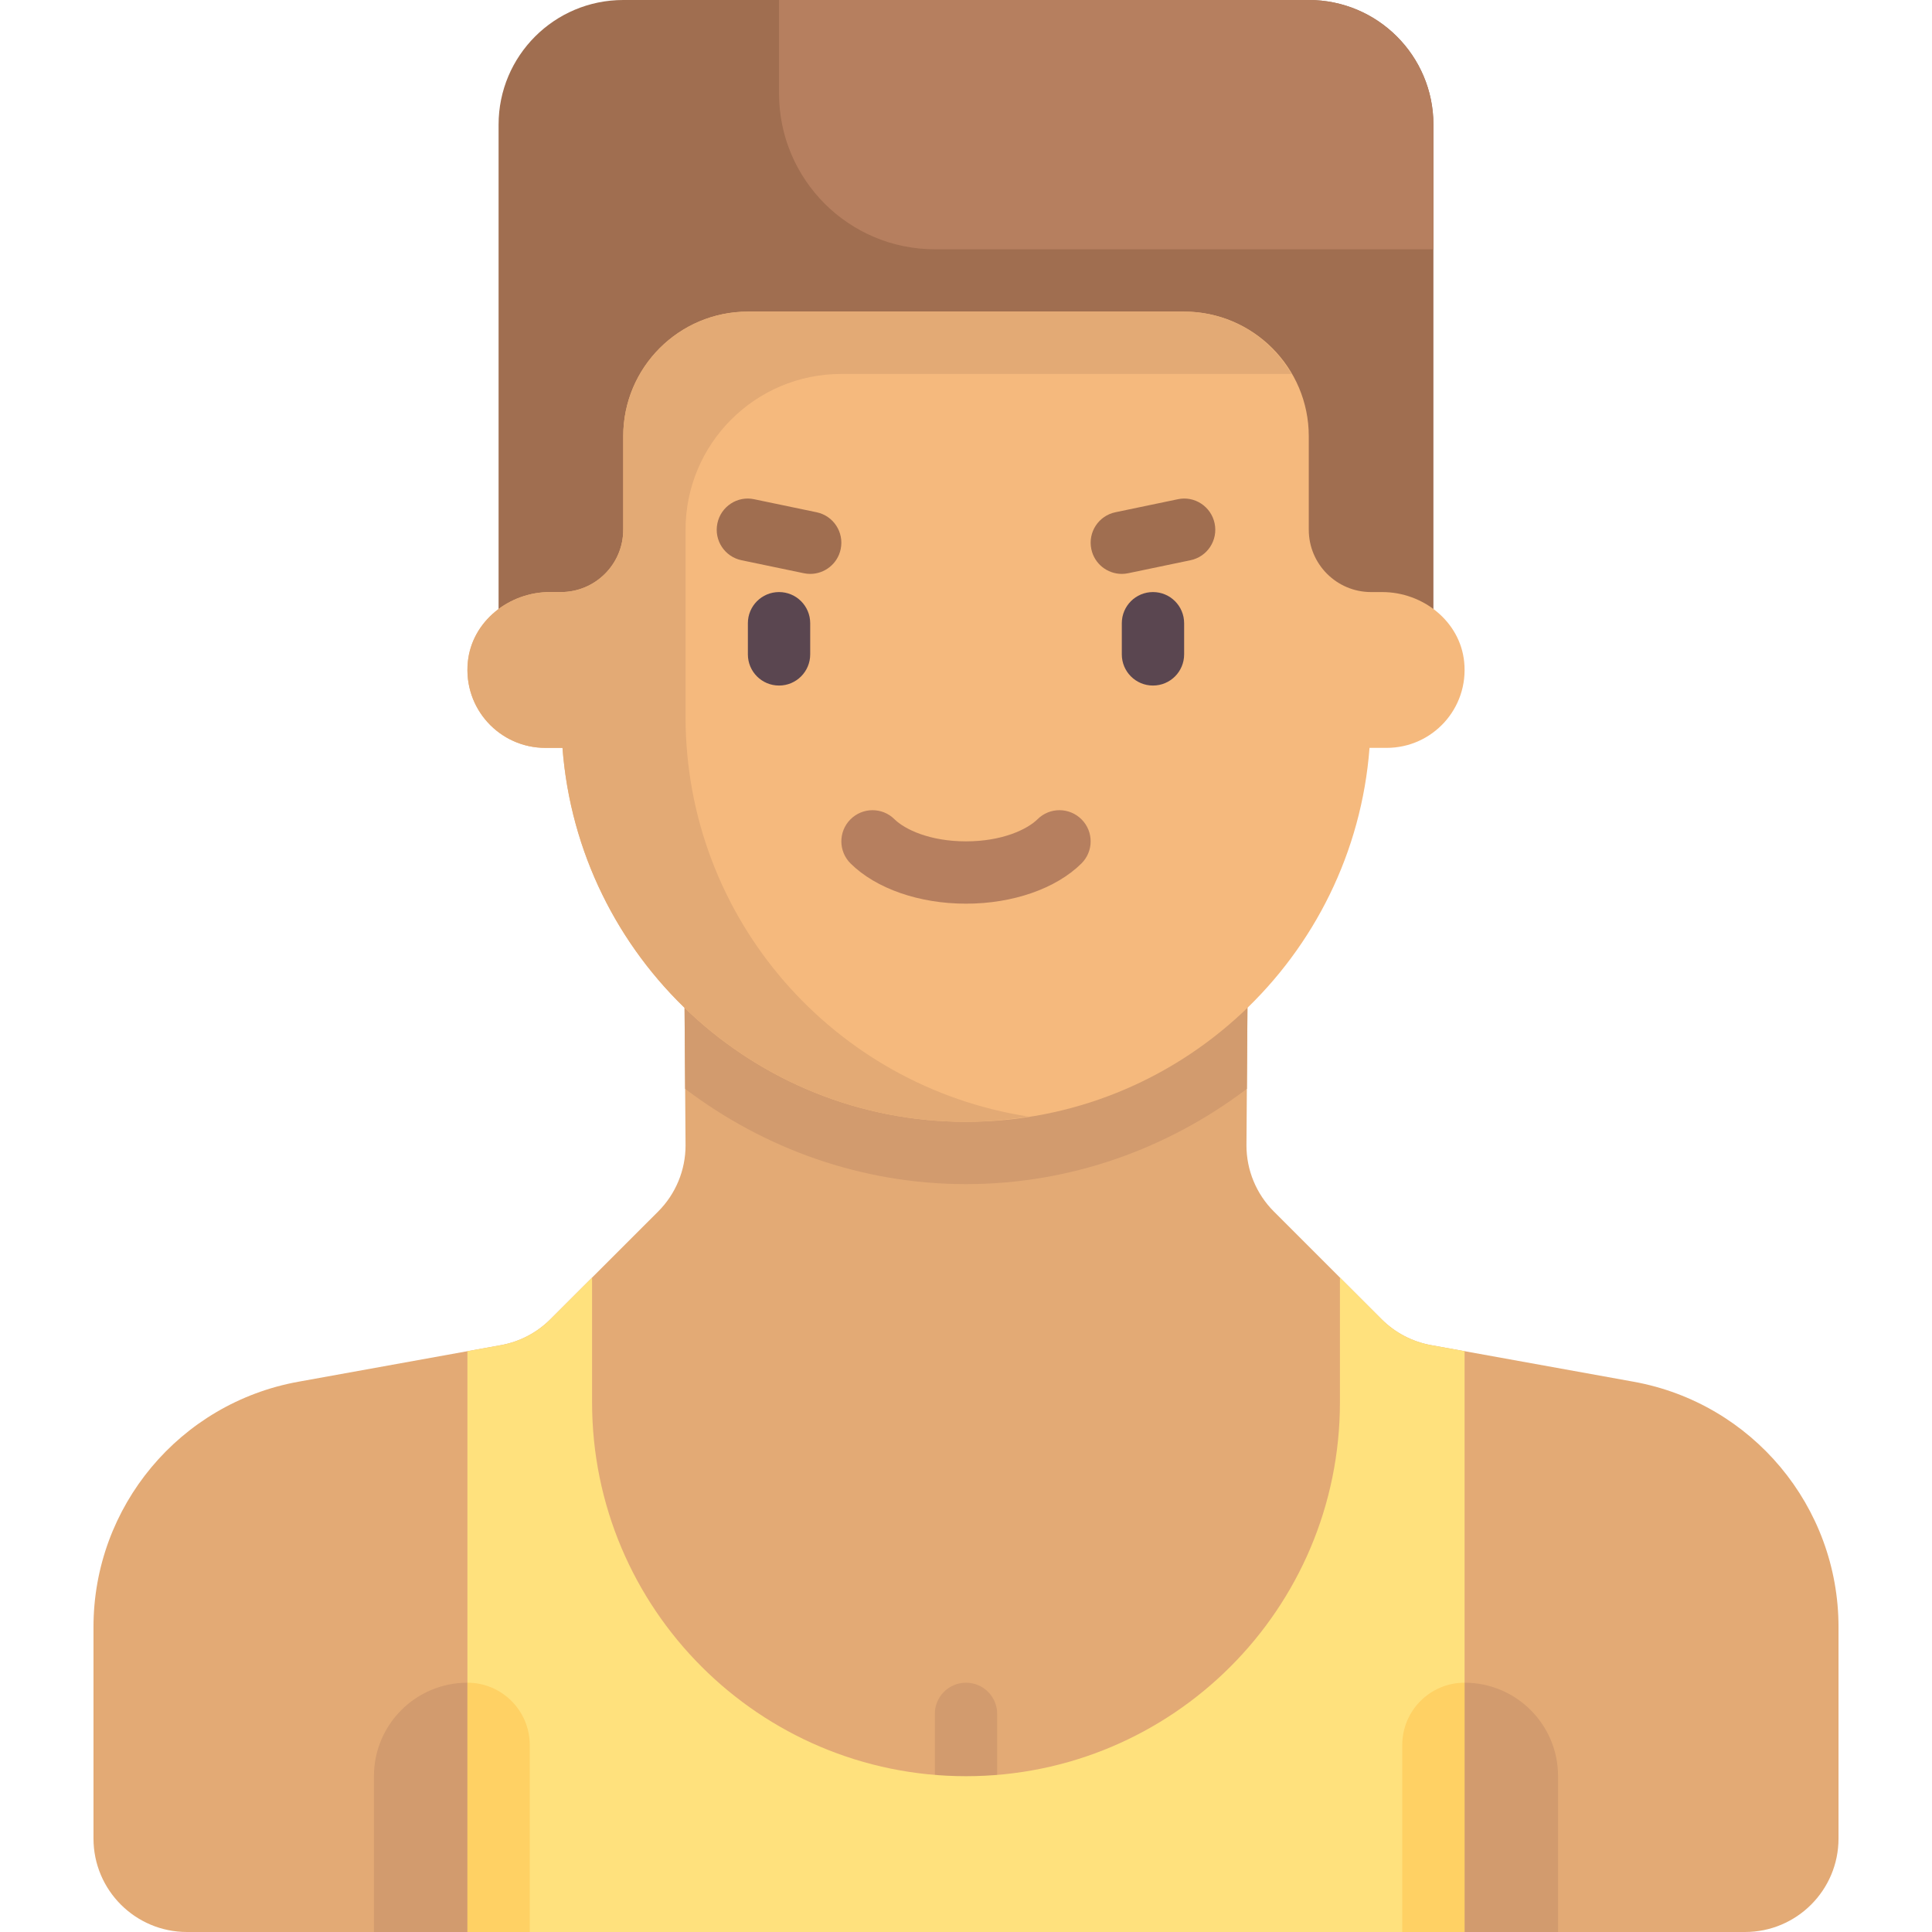
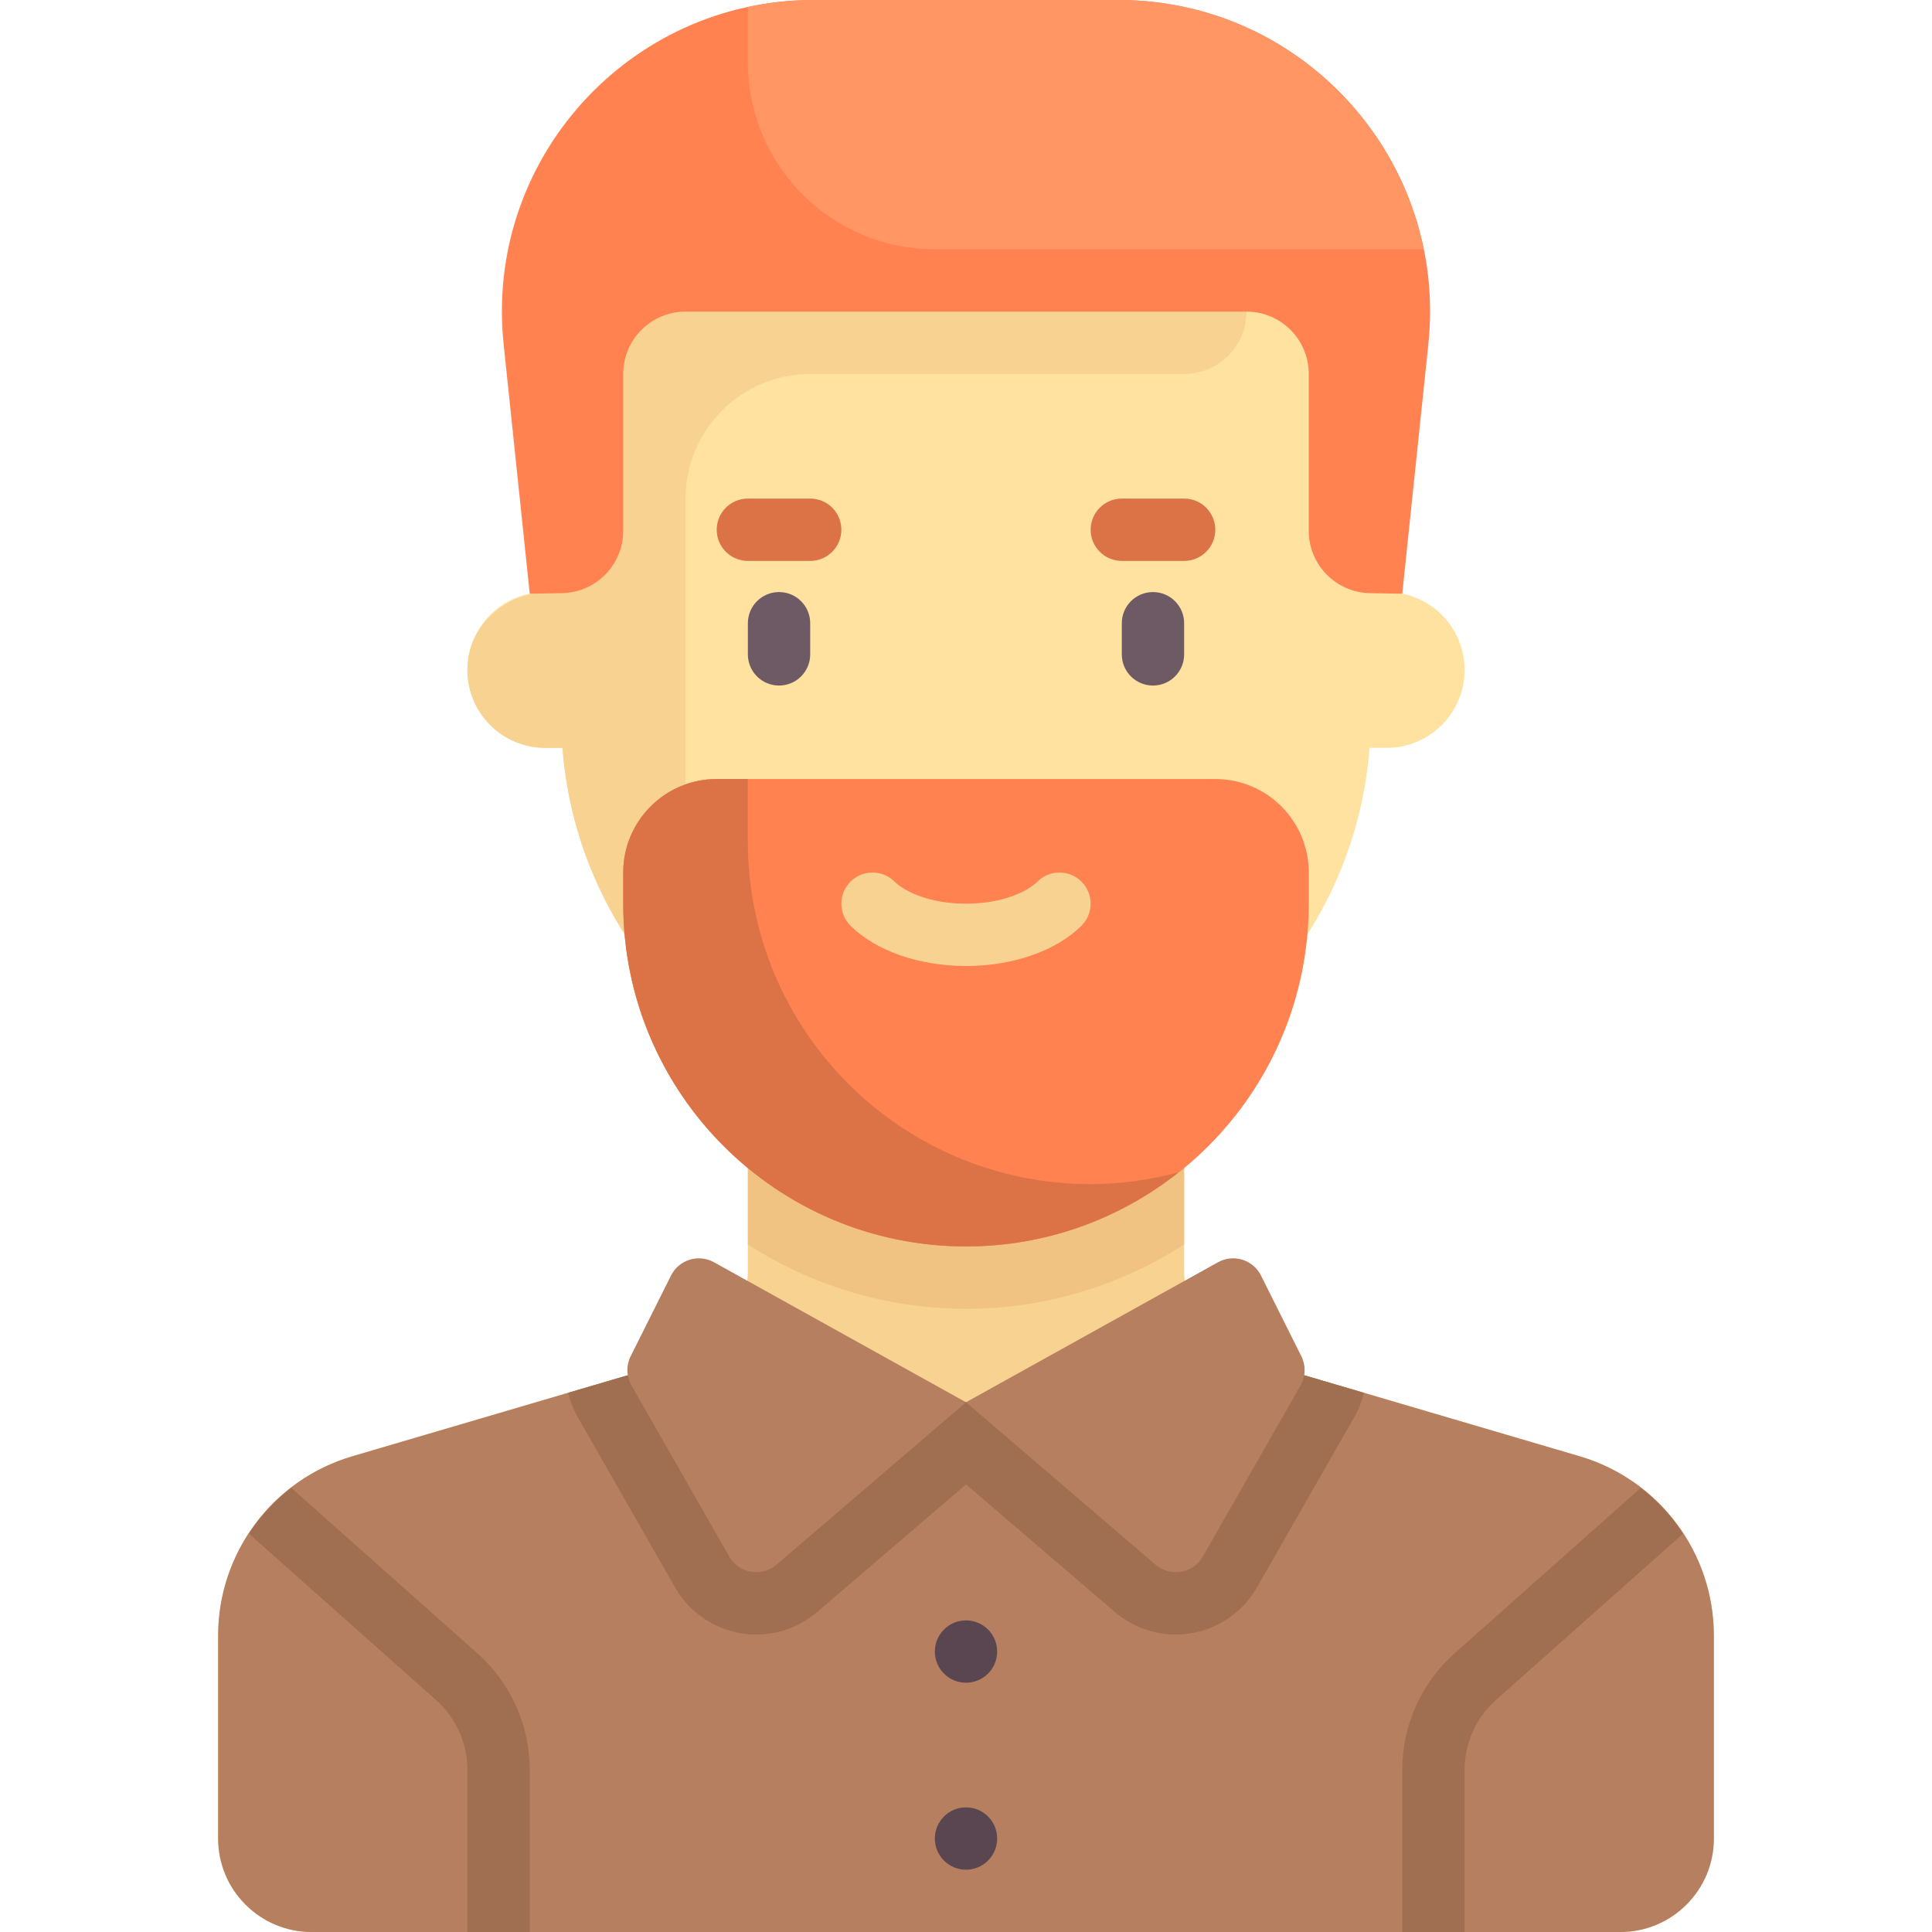
<svg xmlns="http://www.w3.org/2000/svg" version="1.1" id="Capa_1" x="0px" y="0px" viewBox="0 0 512 512" style="enable-background:new 0 0 512 512;" xml:space="preserve">
-   <path style="fill:#E3AA75;" d="M432.908,366.169l-53.658-9.694c-4.968-0.897-9.543-3.291-13.113-6.861l-28.556-28.555  c-4.646-4.646-7.257-10.948-7.257-17.518L330.668,256H181.334l0.344,47.541c0,6.571-2.61,12.872-7.257,17.518l-28.556,28.555  c-3.57,3.57-8.145,5.964-13.113,6.861l-53.658,9.694c-31.447,5.681-54.319,33.056-54.319,65.011v56.045  c0,13.682,11.092,24.774,24.774,24.774h412.903c13.682,0,24.774-11.092,24.774-24.774V431.18  C487.227,399.225,464.354,371.85,432.908,366.169z" />
-   <path style="fill:#D29B6E;" d="M181.57,288.546c20.845,15.807,46.662,25.26,74.431,25.26s53.586-9.453,74.431-25.26L330.668,256  H181.334L181.57,288.546z" />
-   <path style="fill:#A06E50;" d="M346.839,0H165.162c-18.243,0-33.032,14.788-33.032,33.032v140.387h247.741V33.032  C379.871,14.788,365.082,0,346.839,0z" />
-   <path style="fill:#F5B97D;" d="M366.307,156.903h-2.951c-9.122,0-16.516-7.395-16.516-16.516v-24.774  c0-18.243-14.789-33.032-33.032-33.032H198.195c-18.243,0-33.032,14.789-33.032,33.032v24.774c0,9.122-7.395,16.516-16.516,16.516  h-2.951c-10.799,0-20.64,7.769-21.716,18.514c-1.238,12.358,8.433,22.776,20.538,22.776h4.546  c4.23,55.419,50.435,99.097,106.938,99.097s102.708-43.677,106.938-99.097h4.546c12.105,0,21.776-10.419,20.538-22.776  C386.946,164.672,377.105,156.903,366.307,156.903z" />
+   <path style="fill:#F7D291;" d="M418.627,385.926l-87.036-25.599c-10.544-3.101-17.784-12.778-17.784-23.768v-64.043H198.195v64.043  c0,10.99-7.24,20.667-17.784,23.768l-87.036,25.599c-21.087,6.202-35.568,25.555-35.568,47.535v53.765  c0,13.682,11.092,24.774,24.774,24.774H429.42c13.682,0,24.774-11.092,24.774-24.774v-53.765  C454.195,411.481,439.714,392.128,418.627,385.926z" />
+   <path style="fill:#F0C382;" d="M256.001,346.839c21.289,0,41.099-6.305,57.806-17.037v-57.286H198.195v57.286  C214.902,340.533,234.712,346.839,256.001,346.839z" />
+   <path style="fill:#B67F5F;" d="M418.627,385.926l-87.036-25.599c-0.827-0.243-1.594-0.595-2.378-0.916l-73.212,12.202  l-73.212-12.202c-0.784,0.322-1.551,0.673-2.378,0.916l-87.036,25.599c-21.087,6.202-35.568,25.555-35.568,47.535v53.765  C57.806,500.908,68.898,512,82.58,512h346.839c13.682,0,24.774-11.092,24.774-24.774v-53.765  C454.195,411.481,439.714,392.128,418.627,385.926z" />
+   <path style="fill:#FFE1A0;" d="M367.485,156.903h-4.129V66.065h-214.71v90.839h-4.129c-11.402,0-20.645,9.243-20.645,20.645  c0,11.402,9.243,20.645,20.645,20.645h4.546c4.23,55.419,50.435,99.097,106.938,99.097s102.708-43.678,106.938-99.097h4.546  c11.402,0,20.645-9.243,20.645-20.645C388.13,166.146,378.887,156.903,367.485,156.903z" />
+   <path style="fill:#F7D291;" d="M148.646,66.065v90.839h-2.951c-10.799-0.001-20.64,7.77-21.716,18.515  c-1.238,12.358,8.433,22.775,20.538,22.775h4.546c2.067,27.078,14.201,51.306,32.615,69.052V132.129  c0-18.243,14.789-33.032,33.032-33.032h99.097c9.121,0,16.516-7.395,16.516-16.516V66.065H148.646z" />
+   <path style="fill:#FF8250;" d="M322.066,206.452h-132.13c-13.682,0-24.774,11.092-24.774,24.774v8.258  c0,50.169,40.67,90.839,90.839,90.839l0,0c50.169,0,90.839-40.67,90.839-90.839v-8.258  C346.84,217.543,335.748,206.452,322.066,206.452z" />
  <g>
-     <path style="fill:#5A4650;" d="M206.453,181.677c-4.565,0-8.258-3.694-8.258-8.258v-8.258c0-4.565,3.694-8.258,8.258-8.258   s8.258,3.694,8.258,8.258v8.258C214.711,177.984,211.017,181.677,206.453,181.677z" />
-     <path style="fill:#5A4650;" d="M305.549,181.677c-4.565,0-8.258-3.694-8.258-8.258v-8.258c0-4.565,3.694-8.258,8.258-8.258   c4.565,0,8.258,3.694,8.258,8.258v8.258C313.807,177.984,310.114,181.677,305.549,181.677z" />
+     <path style="fill:#6E5A64;" d="M206.452,181.677c-4.565,0-8.258-3.698-8.258-8.258v-8.258c0-4.56,3.694-8.258,8.258-8.258   s8.258,3.698,8.258,8.258v8.258C214.711,177.98,211.017,181.677,206.452,181.677z" />
+     <path style="fill:#6E5A64;" d="M305.549,181.677c-4.565,0-8.258-3.698-8.258-8.258v-8.258c0-4.56,3.694-8.258,8.258-8.258   c4.565,0,8.258,3.698,8.258,8.258v8.258C313.807,177.98,310.114,181.677,305.549,181.677z" />
  </g>
-   <path style="fill:#B67F5F;" d="M256.001,239.484c-12.395,0-23.823-3.976-30.573-10.637c-3.25-3.21-3.282-8.435-0.081-11.677  c3.218-3.25,8.444-3.282,11.677-0.081c2.75,2.71,9.363,5.879,18.976,5.879s16.226-3.169,18.976-5.879  c3.234-3.202,8.46-3.169,11.677,0.081c3.202,3.242,3.169,8.468-0.081,11.677C279.824,235.508,268.396,239.484,256.001,239.484z" />
+   <path style="fill:#F7D291;" d="M256.001,256c-12.387,0-23.823-3.976-30.573-10.637c-3.25-3.202-3.282-8.431-0.081-11.677  s8.444-3.282,11.677-0.081c2.75,2.714,9.371,5.879,18.976,5.879c9.605,0,16.226-3.165,18.976-5.879  c3.234-3.202,8.476-3.165,11.677,0.081c3.202,3.246,3.169,8.476-0.081,11.677C279.824,252.024,268.388,256,256.001,256z" />
+   <path style="fill:#FF8250;" d="M296.4,0H215.6c-49.028,0-87.259,42.467-82.127,91.225l6.913,66.115l8.549-0.151  c9.007-0.159,16.225-7.506,16.225-16.514V99.097c0-9.122,7.395-16.516,16.516-16.516h107.355h33.033h8.257  c9.122,0,16.516,7.395,16.516,16.516v41.579c0,9.008,7.218,16.355,16.225,16.514l8.549,0.151l6.913-66.115  C383.66,42.467,345.428,0,296.4,0z" />
  <g>
-     <path style="fill:#A06E50;" d="M214.719,152.089c-0.556,0-1.129-0.056-1.694-0.177l-16.516-3.444   c-4.468-0.927-7.331-5.298-6.395-9.766c0.919-4.468,5.298-7.363,9.766-6.395l16.516,3.444c4.468,0.927,7.331,5.298,6.395,9.766   C221.985,149.411,218.549,152.089,214.719,152.089z" />
-     <path style="fill:#A06E50;" d="M297.283,152.089c-3.831,0-7.266-2.677-8.073-6.573c-0.935-4.468,1.927-8.839,6.395-9.766   l16.516-3.444c4.444-0.968,8.839,1.927,9.766,6.395c0.935,4.468-1.927,8.839-6.395,9.766l-16.516,3.444   C298.412,152.032,297.84,152.089,297.283,152.089z" />
+     <path style="fill:#DC7346;" d="M214.711,148.645h-16.516c-4.565,0-8.258-3.698-8.258-8.258s3.694-8.258,8.258-8.258h16.516   c4.565,0,8.258,3.698,8.258,8.258S219.275,148.645,214.711,148.645z" />
+     <path style="fill:#DC7346;" d="M313.807,148.645h-16.516c-4.565,0-8.258-3.698-8.258-8.258s3.694-8.258,8.258-8.258h16.516   c4.565,0,8.258,3.698,8.258,8.258S318.372,148.645,313.807,148.645z" />
  </g>
-   <path style="fill:#D29B6E;" d="M256.001,487.226c-4.565,0-8.258-3.694-8.258-8.258v-24.774c0-4.565,3.694-8.258,8.258-8.258  s8.258,3.694,8.258,8.258v24.774C264.259,483.532,260.566,487.226,256.001,487.226z" />
-   <path style="fill:#E3AA75;" d="M181.678,189.935v-49.548c0-22.804,18.486-41.29,41.29-41.29h119.29  c-5.722-9.833-16.256-16.516-28.451-16.516H198.195c-18.243,0-33.032,14.789-33.032,33.032v24.774  c0,9.122-7.395,16.516-16.516,16.516h-2.951c-10.798,0-20.639,7.768-21.717,18.513c-1.239,12.357,8.433,22.777,20.538,22.777h4.546  c4.23,55.419,50.435,99.097,106.938,99.097c5.649,0,11.157-0.55,16.568-1.391C221.115,287.958,181.678,243.613,181.678,189.935z" />
-   <path style="fill:#B67F5F;" d="M346.839,0H206.453v24.774c0,22.804,18.486,41.29,41.29,41.29h132.128V33.032  C379.871,14.789,365.082,0,346.839,0z" />
-   <path style="fill:#FFE17D;" d="M123.872,512H388.13V358.081l-8.881-1.605c-4.968-0.897-9.543-3.291-13.113-6.861l-11.039-11.038  v33.036c0,54.73-44.367,99.097-99.097,99.097s-99.097-44.367-99.097-99.097v-33.036l-11.039,11.038  c-3.57,3.57-8.145,5.964-13.113,6.861l-8.881,1.605V512H123.872z" />
-   <path style="fill:#D29B6E;" d="M123.872,445.935L123.872,445.935V512H99.098v-41.29C99.098,457.027,110.19,445.935,123.872,445.935z  " />
-   <path style="fill:#FFD164;" d="M123.872,512h16.516v-49.548c0-9.122-7.395-16.516-16.516-16.516l0,0  C123.872,445.936,123.872,512,123.872,512z" />
-   <path style="fill:#D29B6E;" d="M388.13,445.935L388.13,445.935V512h24.774v-41.29C412.904,457.027,401.812,445.935,388.13,445.935z" />
-   <path style="fill:#FFD164;" d="M388.13,512h-16.516v-49.548c0-9.122,7.395-16.516,16.516-16.516l0,0V512z" />
+   <path style="fill:#A06E50;" d="M153.014,375.384l25.884,45.296c4.401,7.701,12.647,12.484,21.522,12.484  c5.901,0,11.623-2.118,16.111-5.965l39.47-33.833l39.471,33.832c4.488,3.847,10.21,5.966,16.111,5.966  c8.875,0,17.121-4.783,21.522-12.483l25.883-45.294c1.139-1.992,1.912-4.112,2.456-6.279l-29.852-8.78  c-0.827-0.243-1.594-0.595-2.378-0.916l-73.213,12.201l-73.212-12.202c-0.784,0.322-1.551,0.673-2.378,0.916l-29.852,8.78  C151.103,371.273,151.874,373.392,153.014,375.384z" />
+   <g>
+     <path style="fill:#B67F5F;" d="M205.781,414.658l50.22-43.045l-66.783-37.102c-4.11-2.283-9.294-0.679-11.397,3.526l-10.682,21.365   c-1.235,2.47-1.154,5.393,0.216,7.79l25.882,45.293C195.809,416.987,201.844,418.032,205.781,414.658z" />
+     <path style="fill:#B67F5F;" d="M306.221,414.658l-50.22-43.045l66.783-37.102c4.11-2.283,9.294-0.679,11.397,3.526l10.682,21.365   c1.235,2.47,1.154,5.393-0.216,7.79l-25.882,45.293C316.193,416.987,310.157,418.032,306.221,414.658z" />
+   </g>
+   <g>
+     <path style="fill:#A06E50;" d="M126.525,438.165L77.19,394.31c-4.415,3.405-8.171,7.51-11.198,12.143l49.565,44.059   c5.282,4.698,8.315,11.444,8.315,18.516V512h16.516v-42.972C140.387,457.242,135.34,445.992,126.525,438.165z" />
+     <path style="fill:#A06E50;" d="M385.477,438.165l49.335-43.855c4.415,3.405,8.171,7.51,11.198,12.143l-49.565,44.059   c-5.282,4.698-8.315,11.444-8.315,18.516V512h-16.516v-42.972C371.614,457.242,376.662,445.992,385.477,438.165z" />
+   </g>
+   <g>
+     <circle style="fill:#5A4650;" cx="256.001" cy="437.68" r="8.258" />
+     <circle style="fill:#5A4650;" cx="256.001" cy="487.23" r="8.258" />
+   </g>
+   <path style="fill:#DC7346;" d="M289.033,313.806c-50.169,0-90.839-40.67-90.839-90.839v-16.516h-8.258  c-13.682,0-24.774,11.092-24.774,24.774v8.258c0,50.169,40.67,90.839,90.839,90.839c21.287,0,40.82-7.376,56.305-19.639  C304.866,312.654,297.093,313.806,289.033,313.806z" />
+   <path style="fill:#FF9664;" d="M296.4,0h-80.798c-5.985,0-11.803,0.653-17.407,1.853v14.663c0,27.365,22.183,49.548,49.548,49.548  h129.539C369.681,28.741,336.721,0,296.4,0z" />
  <g>
</g>
  <g>
</g>
  <g>
</g>
  <g>
</g>
  <g>
</g>
  <g>
</g>
  <g>
</g>
  <g>
</g>
  <g>
</g>
  <g>
</g>
  <g>
</g>
  <g>
</g>
  <g>
</g>
  <g>
</g>
  <g>
</g>
</svg>
